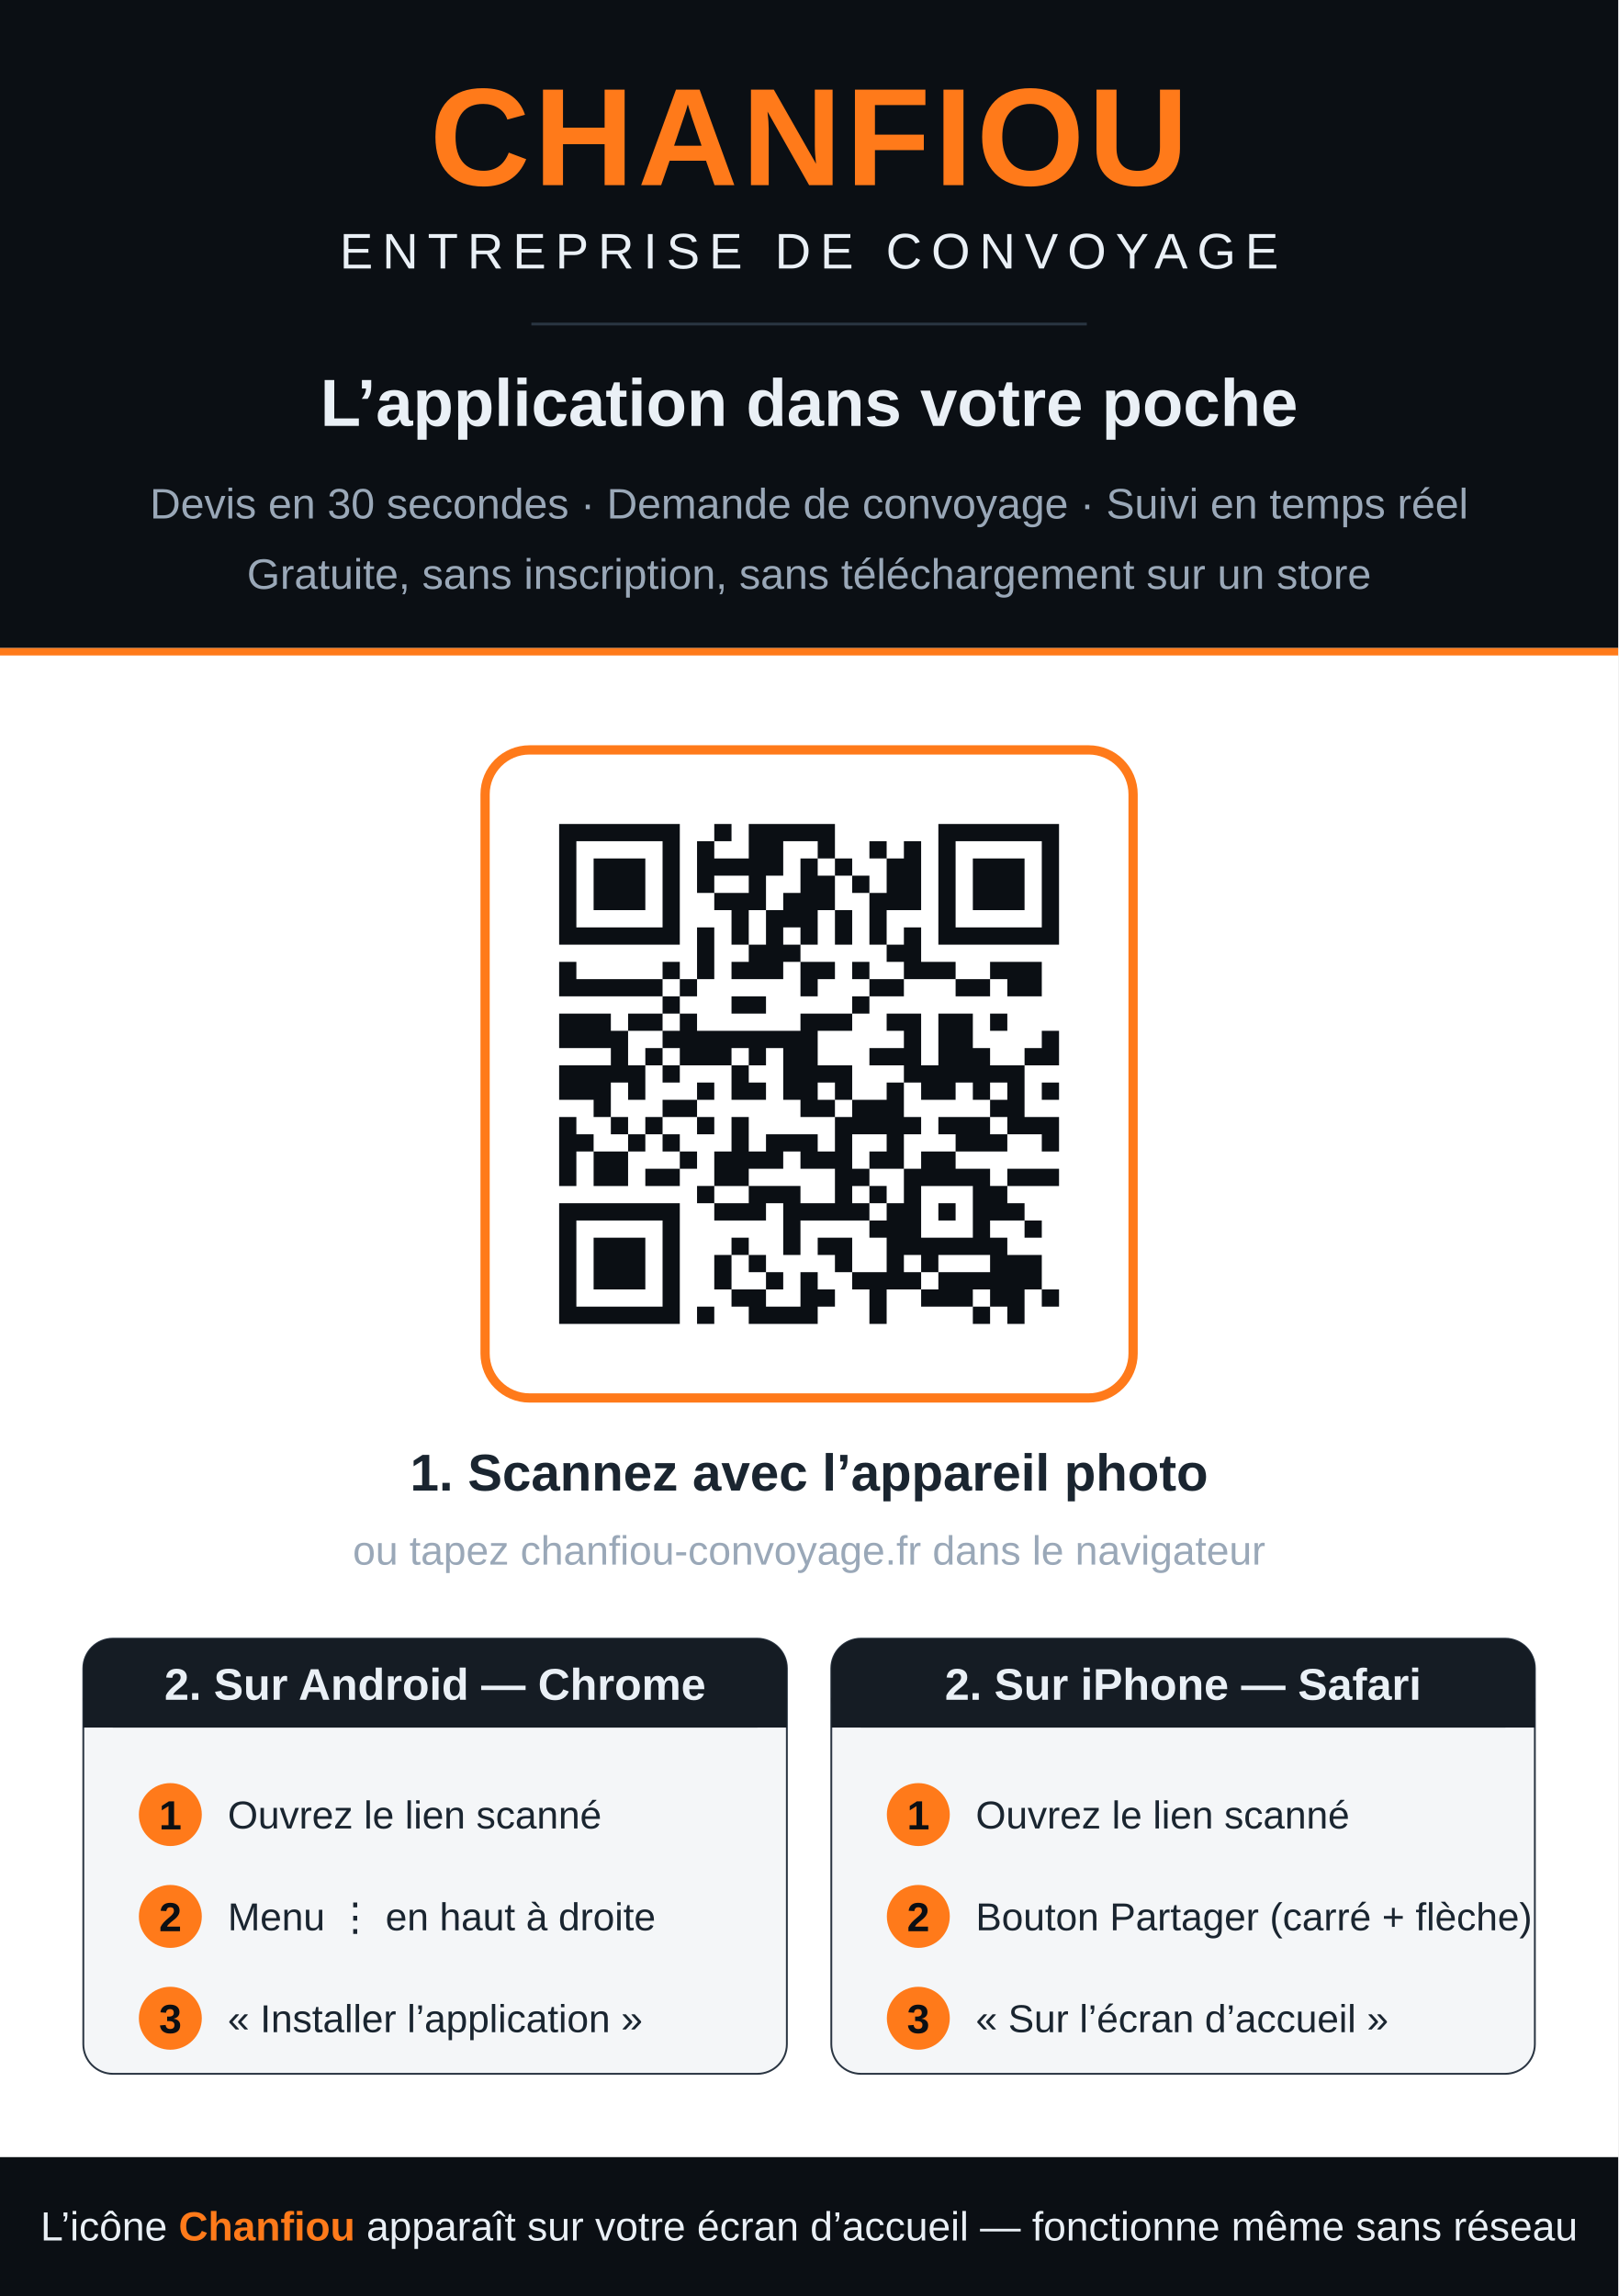
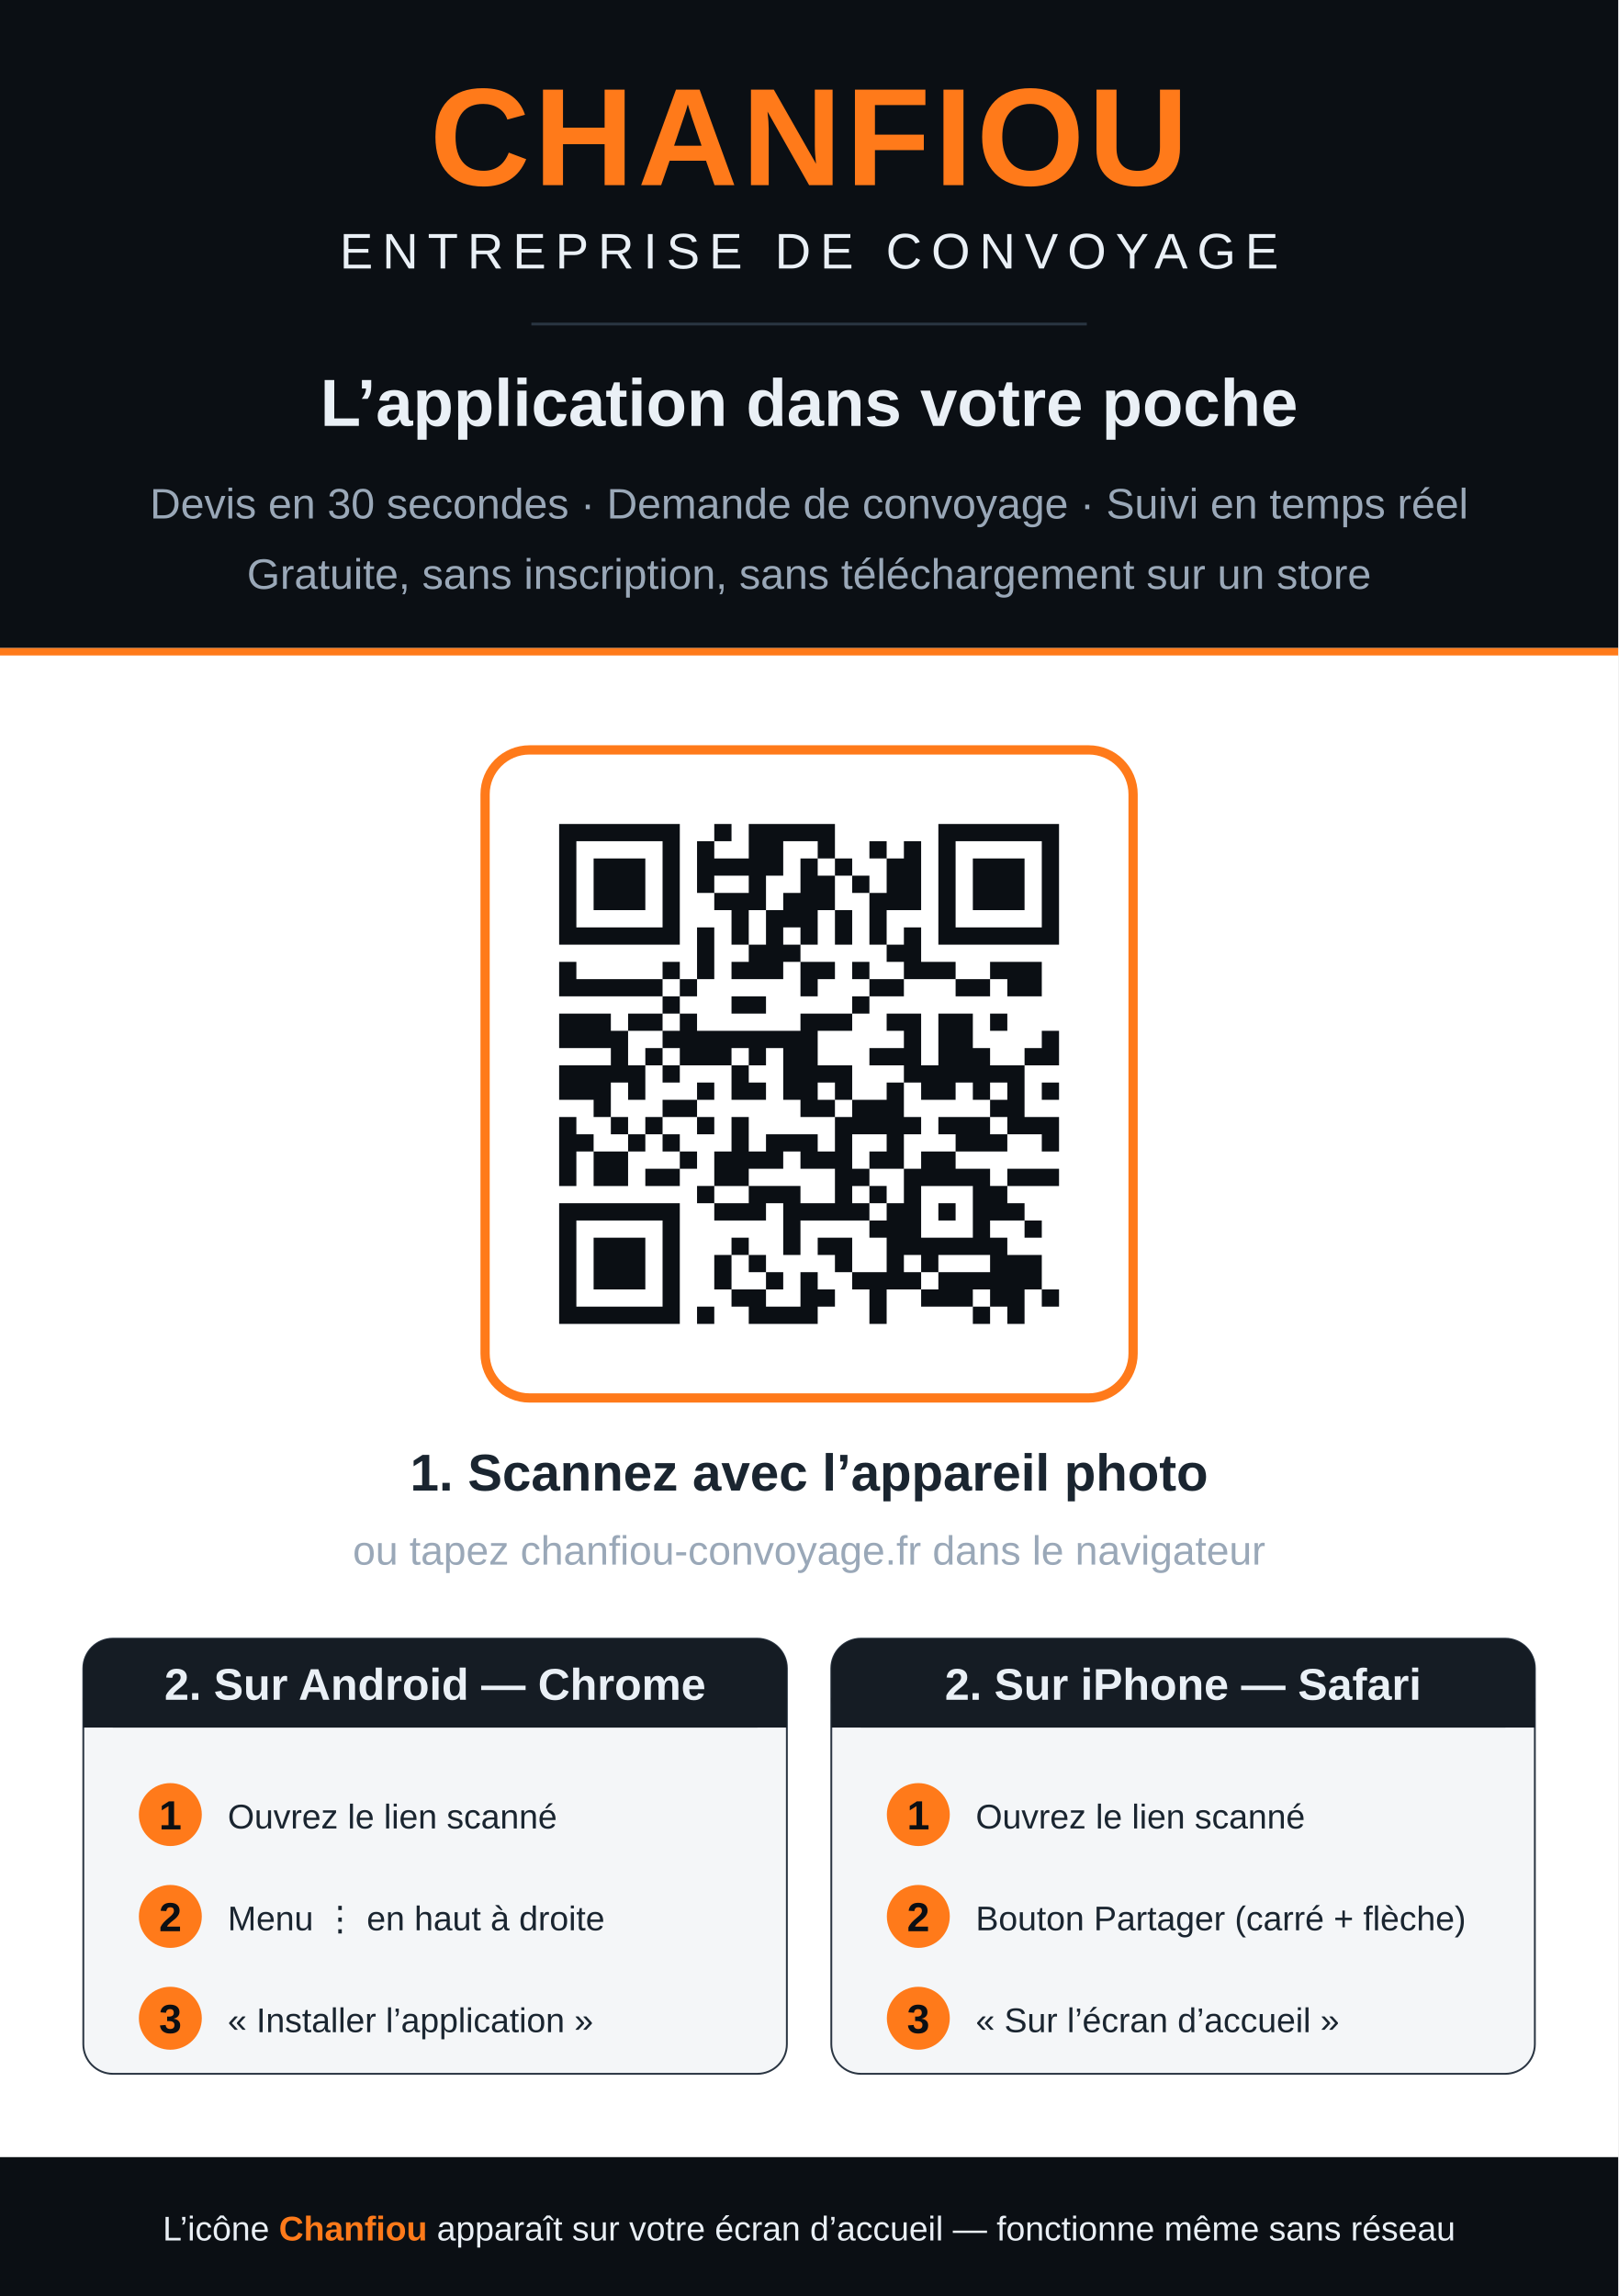
<svg xmlns="http://www.w3.org/2000/svg" width="1748" height="2480" viewBox="0 0 1748 2480">
  <rect width="1748" height="2480" fill="#ffffff" />
  <rect width="1748" height="700" fill="#0b0f14" />
  <rect y="700" width="1748" height="8" fill="#ff7a1a" />
-   <text x="874" y="200" font-family="'Segoe UI', 'Arial', sans-serif" font-size="150" font-weight="800" fill="#ff7a1a" text-anchor="middle" letter-spacing="4">CHANFIOU</text>
-   <text x="874" y="290" font-family="'Segoe UI', 'Arial', sans-serif" font-size="54" fill="#eaf0f6" text-anchor="middle" letter-spacing="10">ENTREPRISE DE CONVOYAGE</text>
+   <text x="874" y="200" font-family="'Montserrat', 'Segoe UI', 'Arial', sans-serif" font-size="150" font-weight="800" fill="#ff7a1a" text-anchor="middle" letter-spacing="4">CHANFIOU</text>
+   <text x="874" y="290" font-family="'Montserrat', 'Segoe UI', 'Arial', sans-serif" font-size="54" fill="#eaf0f6" text-anchor="middle" letter-spacing="10">ENTREPRISE DE CONVOYAGE</text>
  <line x1="574" y1="350" x2="1174" y2="350" stroke="#2a3542" stroke-width="3" />
-   <text x="874" y="460" font-family="'Segoe UI', 'Arial', sans-serif" font-size="72" font-weight="700" fill="#eaf0f6" text-anchor="middle">L’application dans votre poche</text>
-   <text x="874" y="560" font-family="'Segoe UI', 'Arial', sans-serif" font-size="46" fill="#9aa8b8" text-anchor="middle">Devis en 30 secondes  ·  Demande de convoyage  ·  Suivi en temps réel</text>
-   <text x="874" y="636" font-family="'Segoe UI', 'Arial', sans-serif" font-size="46" fill="#9aa8b8" text-anchor="middle">Gratuite, sans inscription, sans téléchargement sur un store</text>
+   <text x="874" y="460" font-family="'Montserrat', 'Segoe UI', 'Arial', sans-serif" font-size="72" font-weight="700" fill="#eaf0f6" text-anchor="middle">L’application dans votre poche</text>
+   <text x="874" y="560" font-family="'Montserrat', 'Segoe UI', 'Arial', sans-serif" font-size="46" fill="#9aa8b8" text-anchor="middle">Devis en 30 secondes  ·  Demande de convoyage  ·  Suivi en temps réel</text>
+   <text x="874" y="636" font-family="'Montserrat', 'Segoe UI', 'Arial', sans-serif" font-size="46" fill="#9aa8b8" text-anchor="middle">Gratuite, sans inscription, sans téléchargement sur un store</text>
  <rect x="524" y="810" width="700" height="700" rx="48" fill="#ffffff" stroke="#ff7a1a" stroke-width="10" />
  <svg x="604" y="890" width="540" height="540" viewBox="0 0 29 29">
    <path fill="#ffffff" d="M0 0h29v29H0z" />
    <path stroke="#0b0f14" d="M0 0.5h7m2 0h1m1 0h5m6 0h7M0 1.5h1m5 0h1m1 0h1m2 0h2m2 0h1m2 0h1m1 0h1m1 0h1m5 0h1M0 2.5h1m1 0h3m1 0h1m1 0h5m1 0h1m1 0h1m2 0h2m1 0h1m1 0h3m1 0h1M0 3.5h1m1 0h3m1 0h1m1 0h1m2 0h1m2 0h2m1 0h1m1 0h2m1 0h1m1 0h3m1 0h1M0 4.5h1m1 0h3m1 0h1m2 0h3m1 0h3m2 0h3m1 0h1m1 0h3m1 0h1M0 5.5h1m5 0h1m3 0h1m1 0h3m1 0h1m1 0h1m3 0h1m5 0h1M0 6.5h7m1 0h1m1 0h1m1 0h1m1 0h1m1 0h1m1 0h1m1 0h1m1 0h7M8 7.5h1m2 0h3m5 0h2M0 8.5h1m5 0h1m1 0h1m1 0h3m1 0h2m1 0h1m2 0h3m2 0h3M0 9.5h6m1 0h1m6 0h1m3 0h2m3 0h2m1 0h2M6 10.5h1m3 0h2m5 0h1M0 11.5h3m1 0h2m1 0h1m6 0h3m2 0h2m1 0h2m1 0h1M0 12.5h4m2 0h9m5 0h1m1 0h2m4 0h1M3 13.5h1m1 0h1m1 0h3m1 0h1m1 0h2m3 0h3m1 0h3m2 0h2M0 14.5h5m1 0h1m3 0h1m2 0h4m3 0h7M0 15.5h3m1 0h1m3 0h1m1 0h2m1 0h2m1 0h1m2 0h1m1 0h2m1 0h1m1 0h1m1 0h1M2 16.5h1m3 0h2m6 0h2m1 0h3m5 0h2M0 17.5h1m2 0h1m1 0h1m2 0h1m1 0h1m5 0h5m1 0h3m1 0h3M0 18.5h2m2 0h1m1 0h1m3 0h1m1 0h3m1 0h1m2 0h1m3 0h3m2 0h1M0 19.5h1m1 0h2m3 0h1m1 0h4m1 0h3m1 0h2m1 0h2M0 20.5h1m1 0h2m1 0h2m2 0h2m5 0h2m2 0h5m1 0h3M8 21.5h1m2 0h3m2 0h1m1 0h1m1 0h1m3 0h2M0 22.5h7m2 0h3m1 0h5m1 0h2m1 0h1m1 0h3M0 23.5h1m5 0h1m6 0h1m4 0h3m3 0h1m2 0h1M0 24.5h1m1 0h3m1 0h1m3 0h1m2 0h1m1 0h2m2 0h7M0 25.5h1m1 0h3m1 0h1m2 0h1m1 0h1m4 0h1m2 0h1m1 0h1m3 0h3M0 26.5h1m1 0h3m1 0h1m2 0h1m2 0h1m1 0h1m2 0h4m1 0h6M0 27.5h1m5 0h1m3 0h2m2 0h2m2 0h1m2 0h3m1 0h2m1 0h1M0 28.5h7m1 0h1m2 0h4m3 0h1m5 0h1m1 0h1" />
  </svg>
-   <text x="874" y="1610" font-family="'Segoe UI', 'Arial', sans-serif" font-size="56" font-weight="700" fill="#1a2530" text-anchor="middle">1. Scannez avec l’appareil photo</text>
-   <text x="874" y="1690" font-family="'Segoe UI', 'Arial', sans-serif" font-size="44" fill="#9aa8b8" text-anchor="middle">ou tapez  chanfiou-convoyage.fr  dans le navigateur</text>
+   <text x="874" y="1610" font-family="'Montserrat', 'Segoe UI', 'Arial', sans-serif" font-size="56" font-weight="700" fill="#1a2530" text-anchor="middle">1. Scannez avec l’appareil photo</text>
+   <text x="874" y="1690" font-family="'Montserrat', 'Segoe UI', 'Arial', sans-serif" font-size="44" fill="#9aa8b8" text-anchor="middle">ou tapez  chanfiou-convoyage.fr  dans le navigateur</text>
  <rect x="90" y="1770" width="760" height="470" rx="32" fill="#f4f6f8" stroke="#2a3542" stroke-width="2" />
  <rect x="90" y="1770" width="760" height="96" rx="32" fill="#151c24" />
  <rect x="90" y="1834" width="760" height="32" fill="#151c24" />
-   <text x="470" y="1836" font-family="'Segoe UI', 'Arial', sans-serif" font-size="48" font-weight="700" fill="#eaf0f6" text-anchor="middle">2. Sur Android — Chrome</text>
+   <text x="470" y="1836" font-family="'Montserrat', 'Segoe UI', 'Arial', sans-serif" font-size="48" font-weight="700" fill="#eaf0f6" text-anchor="middle">2. Sur Android — Chrome</text>
  <circle cx="184" cy="1960" r="34" fill="#ff7a1a" />
-   <text x="184" y="1976" font-family="'Segoe UI', 'Arial', sans-serif" font-size="44" font-weight="700" fill="#0b0f14" text-anchor="middle">1</text>
-   <text x="246" y="1975" font-family="'Segoe UI', 'Arial', sans-serif" font-size="42" fill="#1a2530">Ouvrez le lien scanné</text>
+   <text x="184" y="1976" font-family="'Montserrat', 'Segoe UI', 'Arial', sans-serif" font-size="44" font-weight="700" fill="#0b0f14" text-anchor="middle">1</text>
+   <text x="246" y="1975" font-family="'Montserrat', 'Segoe UI', 'Arial', sans-serif" font-size="37" fill="#1a2530">Ouvrez le lien scanné</text>
  <circle cx="184" cy="2070" r="34" fill="#ff7a1a" />
-   <text x="184" y="2086" font-family="'Segoe UI', 'Arial', sans-serif" font-size="44" font-weight="700" fill="#0b0f14" text-anchor="middle">2</text>
-   <text x="246" y="2085" font-family="'Segoe UI', 'Arial', sans-serif" font-size="42" fill="#1a2530">Menu ⋮ en haut à droite</text>
+   <text x="184" y="2086" font-family="'Montserrat', 'Segoe UI', 'Arial', sans-serif" font-size="44" font-weight="700" fill="#0b0f14" text-anchor="middle">2</text>
+   <text x="246" y="2085" font-family="'Montserrat', 'Segoe UI', 'Arial', sans-serif" font-size="37" fill="#1a2530">Menu ⋮ en haut à droite</text>
  <circle cx="184" cy="2180" r="34" fill="#ff7a1a" />
-   <text x="184" y="2196" font-family="'Segoe UI', 'Arial', sans-serif" font-size="44" font-weight="700" fill="#0b0f14" text-anchor="middle">3</text>
-   <text x="246" y="2195" font-family="'Segoe UI', 'Arial', sans-serif" font-size="42" fill="#1a2530">« Installer l’application »</text>
+   <text x="184" y="2196" font-family="'Montserrat', 'Segoe UI', 'Arial', sans-serif" font-size="44" font-weight="700" fill="#0b0f14" text-anchor="middle">3</text>
+   <text x="246" y="2195" font-family="'Montserrat', 'Segoe UI', 'Arial', sans-serif" font-size="37" fill="#1a2530">« Installer l’application »</text>
  <rect x="898" y="1770" width="760" height="470" rx="32" fill="#f4f6f8" stroke="#2a3542" stroke-width="2" />
  <rect x="898" y="1770" width="760" height="96" rx="32" fill="#151c24" />
  <rect x="898" y="1834" width="760" height="32" fill="#151c24" />
-   <text x="1278" y="1836" font-family="'Segoe UI', 'Arial', sans-serif" font-size="48" font-weight="700" fill="#eaf0f6" text-anchor="middle">2. Sur iPhone — Safari</text>
+   <text x="1278" y="1836" font-family="'Montserrat', 'Segoe UI', 'Arial', sans-serif" font-size="48" font-weight="700" fill="#eaf0f6" text-anchor="middle">2. Sur iPhone — Safari</text>
  <circle cx="992" cy="1960" r="34" fill="#ff7a1a" />
-   <text x="992" y="1976" font-family="'Segoe UI', 'Arial', sans-serif" font-size="44" font-weight="700" fill="#0b0f14" text-anchor="middle">1</text>
-   <text x="1054" y="1975" font-family="'Segoe UI', 'Arial', sans-serif" font-size="42" fill="#1a2530">Ouvrez le lien scanné</text>
+   <text x="992" y="1976" font-family="'Montserrat', 'Segoe UI', 'Arial', sans-serif" font-size="44" font-weight="700" fill="#0b0f14" text-anchor="middle">1</text>
+   <text x="1054" y="1975" font-family="'Montserrat', 'Segoe UI', 'Arial', sans-serif" font-size="37" fill="#1a2530">Ouvrez le lien scanné</text>
  <circle cx="992" cy="2070" r="34" fill="#ff7a1a" />
-   <text x="992" y="2086" font-family="'Segoe UI', 'Arial', sans-serif" font-size="44" font-weight="700" fill="#0b0f14" text-anchor="middle">2</text>
-   <text x="1054" y="2085" font-family="'Segoe UI', 'Arial', sans-serif" font-size="42" fill="#1a2530">Bouton Partager (carré + flèche)</text>
+   <text x="992" y="2086" font-family="'Montserrat', 'Segoe UI', 'Arial', sans-serif" font-size="44" font-weight="700" fill="#0b0f14" text-anchor="middle">2</text>
+   <text x="1054" y="2085" font-family="'Montserrat', 'Segoe UI', 'Arial', sans-serif" font-size="37" fill="#1a2530">Bouton Partager (carré + flèche)</text>
  <circle cx="992" cy="2180" r="34" fill="#ff7a1a" />
-   <text x="992" y="2196" font-family="'Segoe UI', 'Arial', sans-serif" font-size="44" font-weight="700" fill="#0b0f14" text-anchor="middle">3</text>
-   <text x="1054" y="2195" font-family="'Segoe UI', 'Arial', sans-serif" font-size="42" fill="#1a2530">« Sur l’écran d’accueil »</text>
+   <text x="992" y="2196" font-family="'Montserrat', 'Segoe UI', 'Arial', sans-serif" font-size="44" font-weight="700" fill="#0b0f14" text-anchor="middle">3</text>
+   <text x="1054" y="2195" font-family="'Montserrat', 'Segoe UI', 'Arial', sans-serif" font-size="37" fill="#1a2530">« Sur l’écran d’accueil »</text>
  <rect y="2330" width="1748" height="150" fill="#0b0f14" />
-   <text x="874" y="2420" font-family="'Segoe UI', 'Arial', sans-serif" font-size="44" fill="#eaf0f6" text-anchor="middle">L’icône <tspan fill="#ff7a1a" font-weight="700">Chanfiou</tspan> apparaît sur votre écran d’accueil — fonctionne même sans réseau</text>
+   <text x="874" y="2420" font-family="'Montserrat', 'Segoe UI', 'Arial', sans-serif" font-size="37" fill="#eaf0f6" text-anchor="middle">L’icône <tspan fill="#ff7a1a" font-weight="700">Chanfiou</tspan> apparaît sur votre écran d’accueil — fonctionne même sans réseau</text>
</svg>
